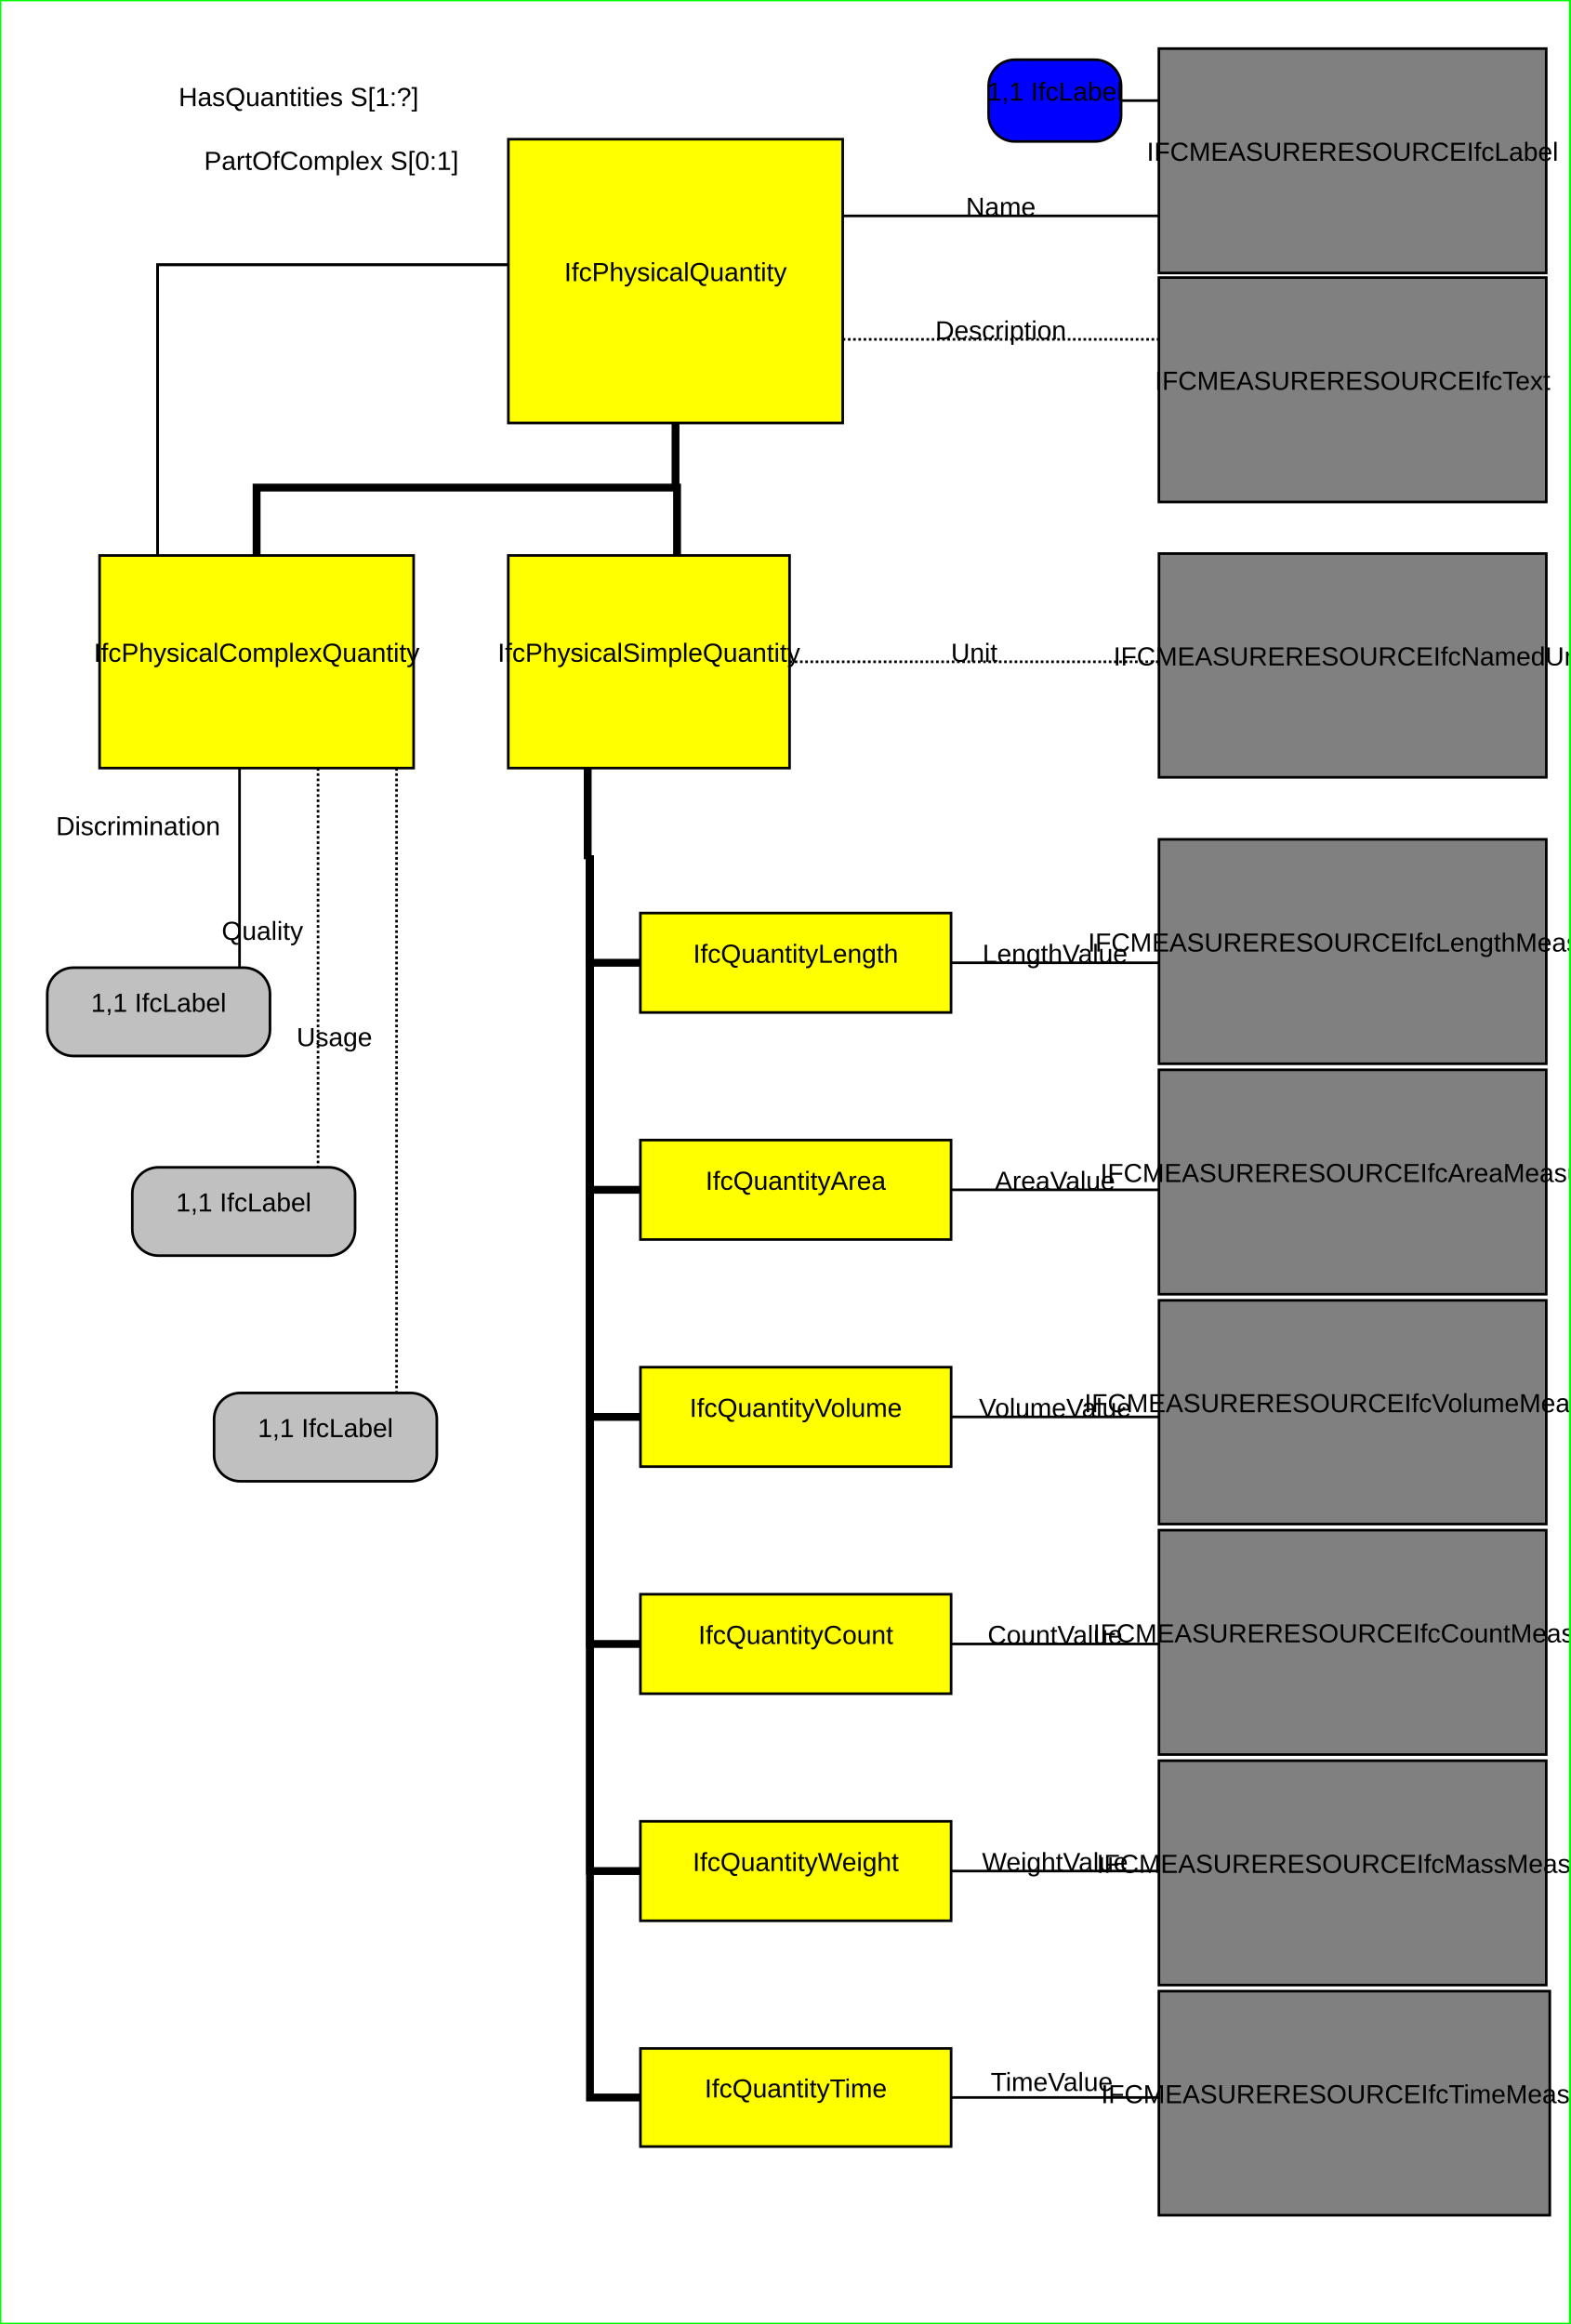
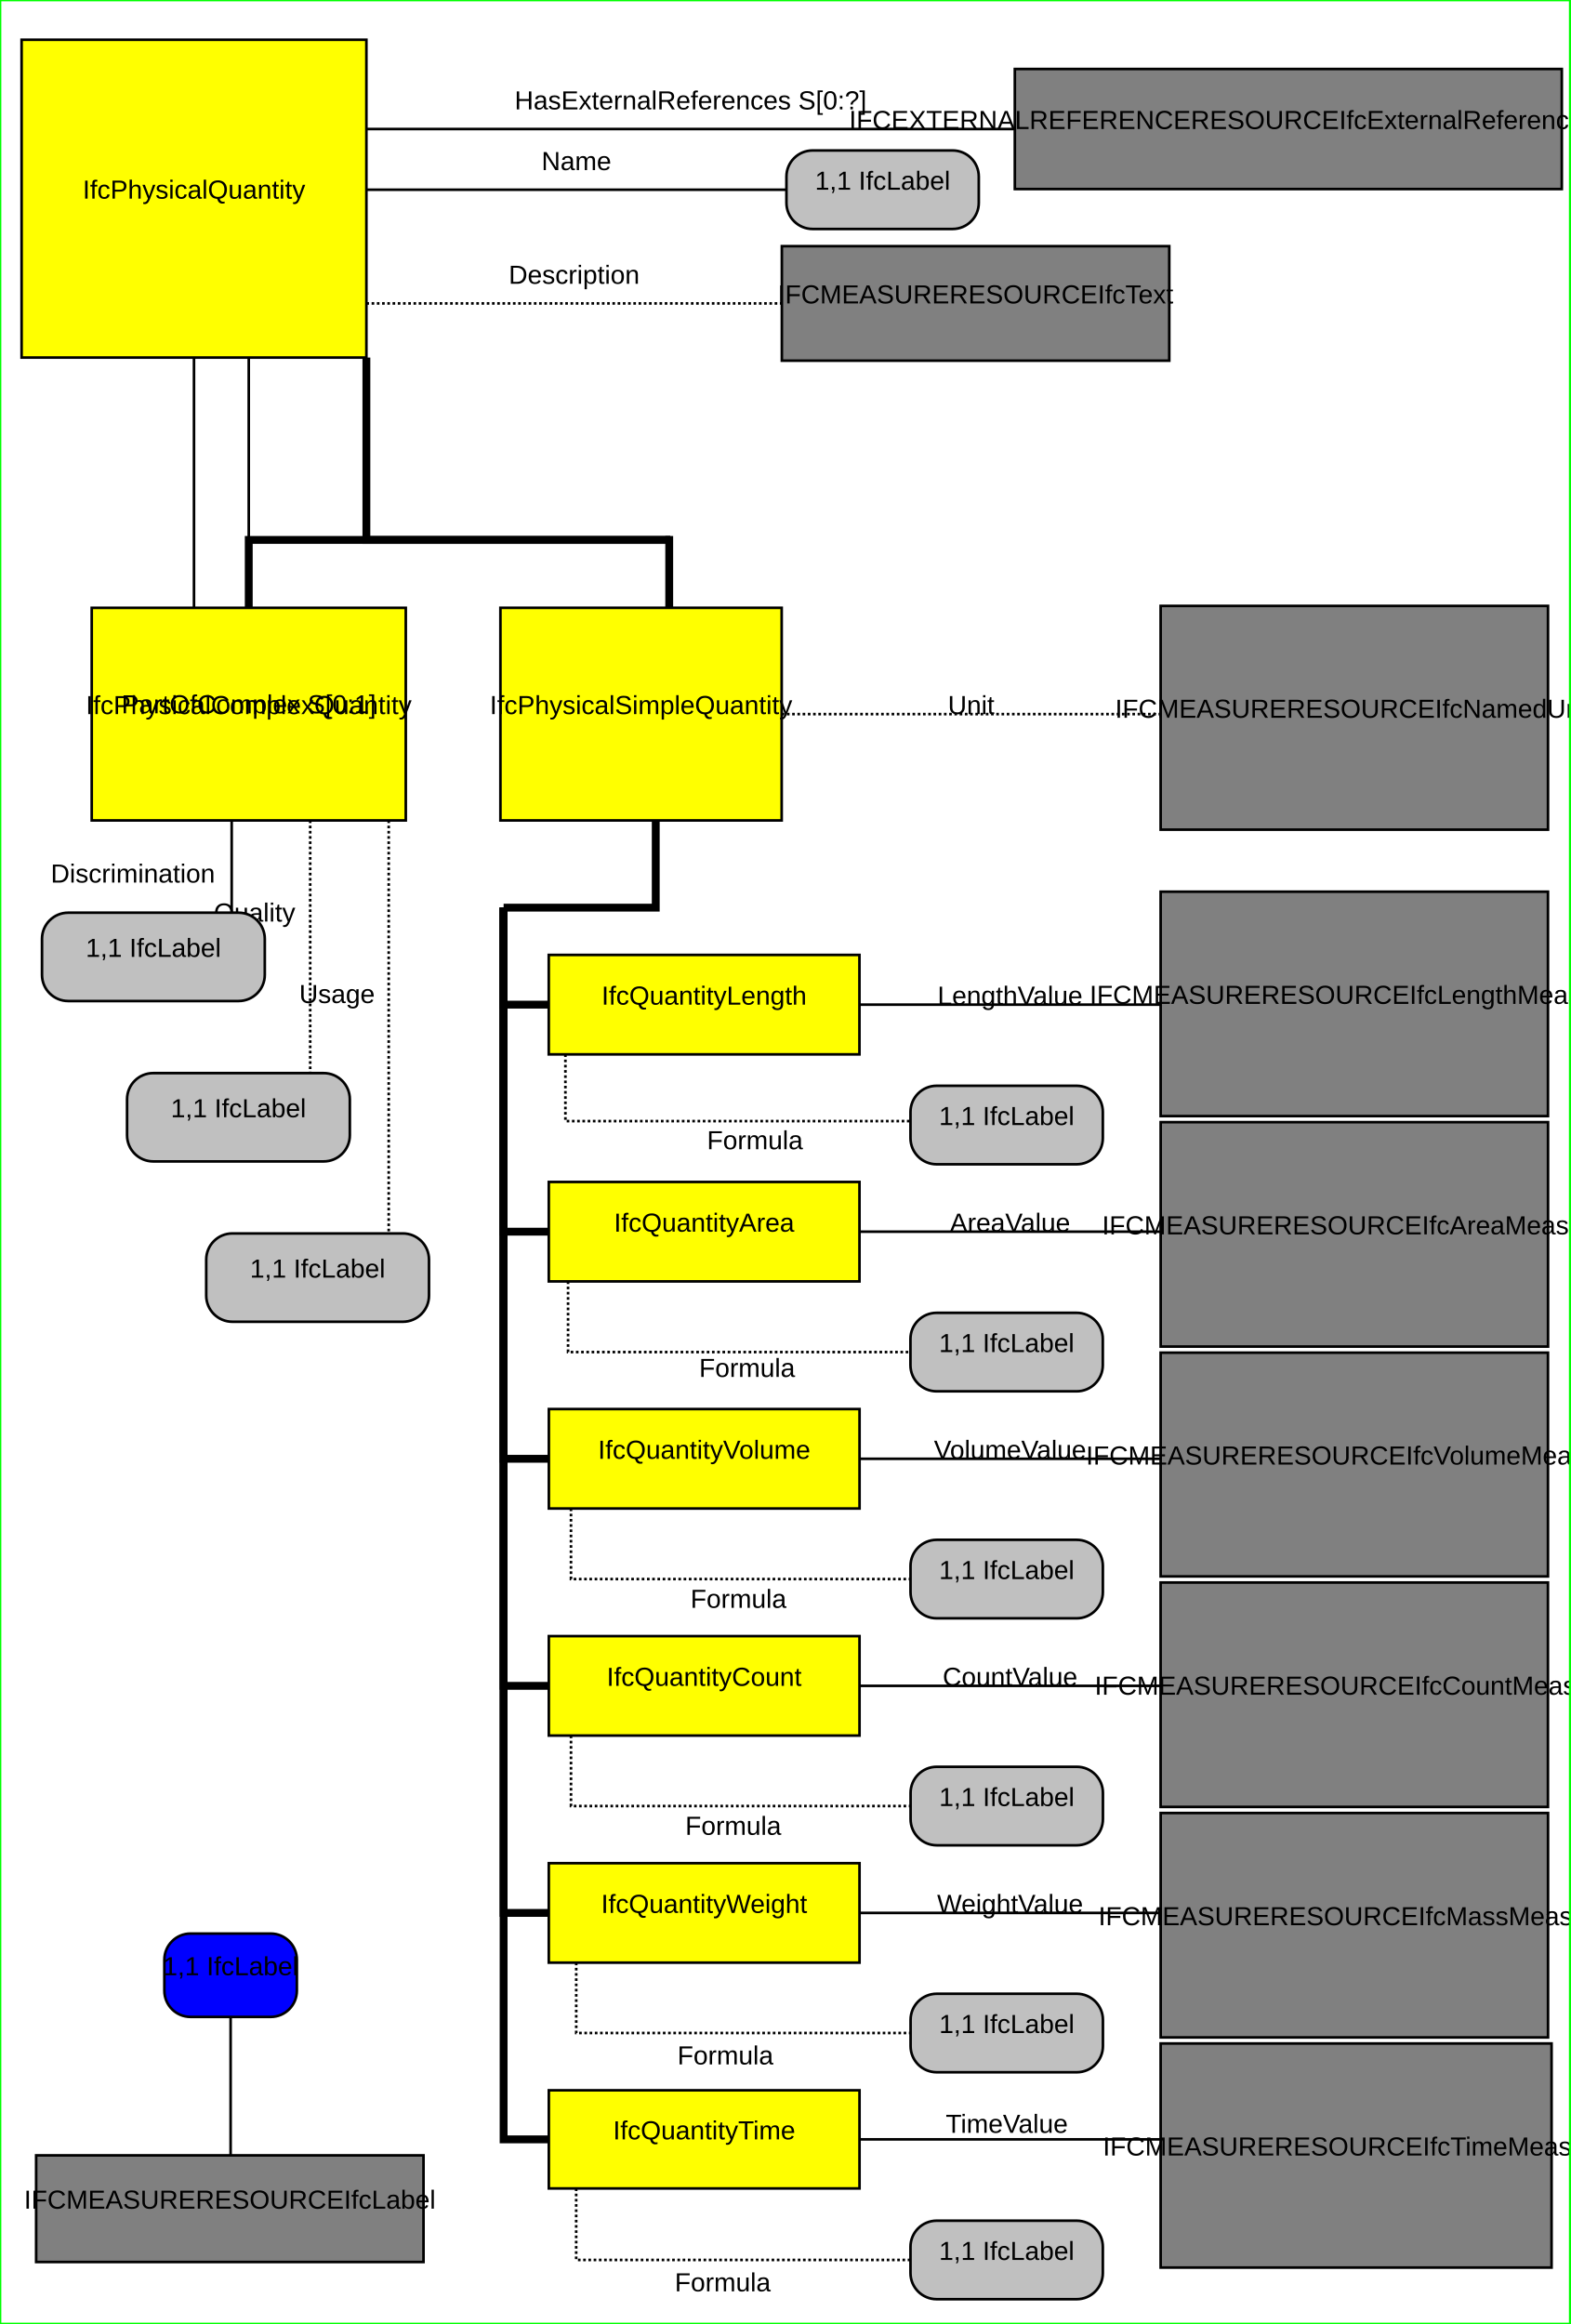
<svg xmlns="http://www.w3.org/2000/svg" version="1.1" width="600" height="888">
  <g id="IfcPhysicalComplexQuantity" fill="yellow">
-     <rect x="38.05" y="212.25" width="120" height="81.237" stroke="black" />
-     <text x="98.05" y="252.869" fill="black" font-family="Arial, Helvetica, sans-serif" font-size="10" alignment-baseline="middle" text-anchor="middle">IfcPhysicalComplexQuantity</text>
+     <rect x="35.05" y="232.25" width="120" height="81.237" stroke="black" />
+     <text x="95.05" y="272.869" fill="black" font-family="Arial, Helvetica, sans-serif" font-size="10" alignment-baseline="middle" text-anchor="middle">IfcPhysicalComplexQuantity</text>
    <g id="HasQuantities">
-       <polyline points="60.198,212.25 60.198,101.156 194.25,101.156 " fill="none" stroke="black" />
-       <text x="114.111" y="40.531" fill="black" font-family="Arial, Helvetica, sans-serif" font-size="10" alignment-baseline="middle" text-anchor="middle">HasQuantities S[1:?]</text>
+       <polyline points="74.125,232.25 74.125,232.25 74.125,136.625 " fill="none" stroke="black" />
+       <text x="74.125" y="81.312" fill="black" font-family="Arial, Helvetica, sans-serif" font-size="10" alignment-baseline="middle" text-anchor="middle">HasQuantities S[1:?]</text>
    </g>
    <g id="Discrimination">
-       <polyline points="91.528,293.487 91.528,369.744 " fill="none" stroke="black" />
-       <text x="52.778" y="319.109" fill="black" font-family="Arial, Helvetica, sans-serif" font-size="10" alignment-baseline="middle" text-anchor="middle">Discrimination</text>
+       <polyline points="88.528,313.487 88.528,348.744 " fill="none" stroke="black" />
+       <text x="50.778" y="337.237" fill="black" font-family="Arial, Helvetica, sans-serif" font-size="10" alignment-baseline="middle" text-anchor="middle">Discrimination</text>
    </g>
    <g id="Quality">
-       <polyline points="121.528,293.487 121.528,446.031 " fill="none" stroke="black" stroke-dasharray="1,1" />
-       <text x="100.278" y="359.131" fill="black" font-family="Arial, Helvetica, sans-serif" font-size="10" alignment-baseline="middle" text-anchor="middle">Quality</text>
+       <polyline points="118.528,313.487 118.528,410.031 " fill="none" stroke="black" stroke-dasharray="1,1" />
+       <text x="97.278" y="352.131" fill="black" font-family="Arial, Helvetica, sans-serif" font-size="10" alignment-baseline="middle" text-anchor="middle">Quality</text>
    </g>
    <g id="Usage">
-       <polyline points="151.528,293.487 151.528,532.244 " fill="none" stroke="black" stroke-dasharray="1,1" />
-       <text x="127.778" y="399.737" fill="black" font-family="Arial, Helvetica, sans-serif" font-size="10" alignment-baseline="middle" text-anchor="middle">Usage</text>
+       <polyline points="148.528,313.487 148.528,471.294 " fill="none" stroke="black" stroke-dasharray="1,1" />
+       <text x="128.778" y="383.262" fill="black" font-family="Arial, Helvetica, sans-serif" font-size="10" alignment-baseline="middle" text-anchor="middle">Usage</text>
    </g>
  </g>
  <g id="IfcPhysicalQuantity" fill="yellow">
-     <rect x="194.25" y="53.188" width="127.75" height="108.437" stroke="black" />
-     <polyline points="258.125,161.625 258.125,186.306 " fill="none" stroke="black" stroke-width="3" />
-     <polyline points="258.125,186.306 258.711,186.306 258.711,212.238 " fill="none" stroke="black" stroke-width="3" />
-     <polyline points="258.125,186.306 98.05,186.306 98.05,212.25 " fill="none" stroke="black" stroke-width="3" />
-     <text x="258.125" y="107.406" fill="black" font-family="Arial, Helvetica, sans-serif" font-size="10" alignment-baseline="middle" text-anchor="middle">IfcPhysicalQuantity</text>
+     <rect x="8.25" y="15.187" width="131.75" height="121.437" stroke="black" />
+     <polyline points="140,136.625 140,206.306 256.125,206.306 " fill="none" stroke="black" stroke-width="3" />
+     <polyline points="256.125,206.306 255.711,206.306 255.711,232.238 " fill="none" stroke="black" stroke-width="3" />
+     <polyline points="256.125,206.306 95.05,206.306 95.05,232.25 " fill="none" stroke="black" stroke-width="3" />
+     <text x="74.125" y="75.906" fill="black" font-family="Arial, Helvetica, sans-serif" font-size="10" alignment-baseline="middle" text-anchor="middle">IfcPhysicalQuantity</text>
    <g id="Name">
-       <polyline points="322,82.491 442.812,82.491 " fill="none" stroke="black" />
-       <text x="382.406" y="82.491" fill="black" font-family="Arial, Helvetica, sans-serif" font-size="10" alignment-baseline="middle" text-anchor="middle">Name</text>
+       <polyline points="140,72.492 140,72.492 300.5,72.492 " fill="none" stroke="black" />
+       <text x="220.25" y="64.992" fill="black" font-family="Arial, Helvetica, sans-serif" font-size="10" alignment-baseline="middle" text-anchor="middle">Name</text>
    </g>
    <g id="Description">
-       <polyline points="322,129.674 442.812,129.674 " fill="none" stroke="black" stroke-dasharray="1,1" />
-       <text x="382.406" y="129.674" fill="black" font-family="Arial, Helvetica, sans-serif" font-size="10" alignment-baseline="middle" text-anchor="middle">Description</text>
+       <polyline points="140,115.937 140,115.937 298.75,115.937 " fill="none" stroke="black" stroke-dasharray="1,1" />
+       <text x="219.375" y="108.437" fill="black" font-family="Arial, Helvetica, sans-serif" font-size="10" alignment-baseline="middle" text-anchor="middle">Description</text>
+     </g>
+     <g id="HasExternalReferences">
+       <polyline points="140,49.3 140,49.3 387.775,49.3 " fill="none" stroke="black" />
+       <text x="263.887" y="41.8" fill="black" font-family="Arial, Helvetica, sans-serif" font-size="10" alignment-baseline="middle" text-anchor="middle">HasExternalReferences S[0:?]</text>
    </g>
    <g id="PartOfComplex">
-       <polyline points="60.198,212.25 60.198,101.156 194.25,101.156 " fill="none" stroke="black" />
-       <text x="126.611" y="64.906" fill="black" font-family="Arial, Helvetica, sans-serif" font-size="10" alignment-baseline="middle" text-anchor="middle">PartOfComplex S[0:1]</text>
+       <polyline points="95.05,136.625 95.05,136.625 95.05,232.25 " fill="none" stroke="black" />
+       <text x="95.05" y="272.563" fill="black" font-family="Arial, Helvetica, sans-serif" font-size="10" alignment-baseline="middle" text-anchor="middle">PartOfComplex S[0:1]</text>
    </g>
  </g>
  <g id="IfcPhysicalSimpleQuantity" fill="yellow">
-     <rect x="194.213" y="212.238" width="107.475" height="81.25" stroke="black" />
-     <polyline points="224.56,293.487 224.56,326.812 225.431,326.812 " fill="none" stroke="black" stroke-width="3" />
-     <polyline points="225.431,326.812 225.431,367.875 244.687,367.875 " fill="none" stroke="black" stroke-width="3" />
-     <polyline points="225.431,326.812 225.431,454.625 244.7,454.625 " fill="none" stroke="black" stroke-width="3" />
-     <polyline points="225.431,326.812 225.431,541.4 244.725,541.4 " fill="none" stroke="black" stroke-width="3" />
-     <polyline points="225.431,326.812 225.431,628.162 244.712,628.162 " fill="none" stroke="black" stroke-width="3" />
-     <polyline points="225.431,326.812 225.431,714.925 244.7,714.925 " fill="none" stroke="black" stroke-width="3" />
-     <polyline points="225.431,326.812 225.431,801.45 244.713,801.45 " fill="none" stroke="black" stroke-width="3" />
-     <text x="247.95" y="252.863" fill="black" font-family="Arial, Helvetica, sans-serif" font-size="10" alignment-baseline="middle" text-anchor="middle">IfcPhysicalSimpleQuantity</text>
+     <rect x="191.213" y="232.238" width="107.475" height="81.25" stroke="black" />
+     <polyline points="250.56,313.488 250.56,346.812 192.431,346.812 " fill="none" stroke="black" stroke-width="3" />
+     <polyline points="192.431,346.812 192.431,383.875 209.687,383.875 " fill="none" stroke="black" stroke-width="3" />
+     <polyline points="192.431,346.812 192.431,470.625 209.7,470.625 " fill="none" stroke="black" stroke-width="3" />
+     <polyline points="192.431,346.812 192.431,557.4 209.725,557.4 " fill="none" stroke="black" stroke-width="3" />
+     <polyline points="192.431,346.812 192.431,644.162 209.712,644.162 " fill="none" stroke="black" stroke-width="3" />
+     <polyline points="192.431,346.812 192.431,730.925 209.7,730.925 " fill="none" stroke="black" stroke-width="3" />
+     <polyline points="192.431,346.812 192.431,817.45 209.713,817.45 " fill="none" stroke="black" stroke-width="3" />
+     <text x="244.95" y="272.863" fill="black" font-family="Arial, Helvetica, sans-serif" font-size="10" alignment-baseline="middle" text-anchor="middle">IfcPhysicalSimpleQuantity</text>
    <g id="Unit">
-       <polyline points="301.688,252.863 442.85,252.863 " fill="none" stroke="black" stroke-dasharray="1,1" />
-       <text x="372.269" y="252.863" fill="black" font-family="Arial, Helvetica, sans-serif" font-size="10" alignment-baseline="middle" text-anchor="middle">Unit</text>
+       <polyline points="298.688,272.862 443.487,272.862 " fill="none" stroke="black" stroke-dasharray="1,1" />
+       <text x="371.087" y="272.862" fill="black" font-family="Arial, Helvetica, sans-serif" font-size="10" alignment-baseline="middle" text-anchor="middle">Unit</text>
    </g>
  </g>
  <g id="IfcQuantityArea" fill="yellow">
-     <rect x="244.7" y="435.625" width="118.713" height="38" stroke="black" />
-     <text x="304.056" y="454.625" fill="black" font-family="Arial, Helvetica, sans-serif" font-size="10" alignment-baseline="middle" text-anchor="middle">IfcQuantityArea</text>
+     <rect x="209.7" y="451.625" width="118.713" height="38" stroke="black" />
+     <text x="269.056" y="470.625" fill="black" font-family="Arial, Helvetica, sans-serif" font-size="10" alignment-baseline="middle" text-anchor="middle">IfcQuantityArea</text>
    <g id="AreaValue">
-       <polyline points="363.412,454.625 442.825,454.625 " fill="none" stroke="black" />
-       <text x="403.119" y="454.625" fill="black" font-family="Arial, Helvetica, sans-serif" font-size="10" alignment-baseline="middle" text-anchor="middle">AreaValue</text>
+       <polyline points="328.413,470.625 443.5,470.625 " fill="none" stroke="black" />
+       <text x="385.956" y="470.625" fill="black" font-family="Arial, Helvetica, sans-serif" font-size="10" alignment-baseline="middle" text-anchor="middle">AreaValue</text>
+     </g>
+     <g id="Formula">
+       <polyline points="217.056,489.625 217.056,516.625 347.887,516.625 " fill="none" stroke="black" stroke-dasharray="1,1" />
+       <text x="285.472" y="526.125" fill="black" font-family="Arial, Helvetica, sans-serif" font-size="10" alignment-baseline="middle" text-anchor="middle">Formula</text>
    </g>
  </g>
  <g id="IfcQuantityCount" fill="yellow">
-     <rect x="244.712" y="609.162" width="118.713" height="38" stroke="black" />
-     <text x="304.069" y="628.162" fill="black" font-family="Arial, Helvetica, sans-serif" font-size="10" alignment-baseline="middle" text-anchor="middle">IfcQuantityCount</text>
+     <rect x="209.712" y="625.162" width="118.713" height="38" stroke="black" />
+     <text x="269.069" y="644.162" fill="black" font-family="Arial, Helvetica, sans-serif" font-size="10" alignment-baseline="middle" text-anchor="middle">IfcQuantityCount</text>
    <g id="CountValue">
-       <polyline points="363.425,628.162 442.837,628.162 " fill="none" stroke="black" />
-       <text x="403.131" y="628.162" fill="black" font-family="Arial, Helvetica, sans-serif" font-size="10" alignment-baseline="middle" text-anchor="middle">CountValue</text>
+       <polyline points="328.425,644.162 443.475,644.162 " fill="none" stroke="black" />
+       <text x="385.95" y="644.162" fill="black" font-family="Arial, Helvetica, sans-serif" font-size="10" alignment-baseline="middle" text-anchor="middle">CountValue</text>
+     </g>
+     <g id="Formula">
+       <polyline points="218.181,663.162 218.181,690.087 347.937,690.087 " fill="none" stroke="black" stroke-dasharray="1,1" />
+       <text x="280.181" y="701.087" fill="black" font-family="Arial, Helvetica, sans-serif" font-size="10" alignment-baseline="middle" text-anchor="middle">Formula</text>
    </g>
  </g>
  <g id="IfcQuantityLength" fill="yellow">
-     <rect x="244.688" y="348.875" width="118.713" height="38" stroke="black" />
-     <text x="304.044" y="367.875" fill="black" font-family="Arial, Helvetica, sans-serif" font-size="10" alignment-baseline="middle" text-anchor="middle">IfcQuantityLength</text>
+     <rect x="209.688" y="364.875" width="118.713" height="38" stroke="black" />
+     <text x="269.044" y="383.875" fill="black" font-family="Arial, Helvetica, sans-serif" font-size="10" alignment-baseline="middle" text-anchor="middle">IfcQuantityLength</text>
    <g id="LengthValue">
-       <polyline points="363.4,367.875 442.85,367.875 " fill="none" stroke="black" />
-       <text x="403.125" y="367.875" fill="black" font-family="Arial, Helvetica, sans-serif" font-size="10" alignment-baseline="middle" text-anchor="middle">LengthValue</text>
+       <polyline points="328.4,383.875 443.487,383.875 " fill="none" stroke="black" />
+       <text x="385.944" y="383.875" fill="black" font-family="Arial, Helvetica, sans-serif" font-size="10" alignment-baseline="middle" text-anchor="middle">LengthValue</text>
+     </g>
+     <g id="Formula">
+       <polyline points="216.044,402.875 216.044,428.375 347.9,428.375 " fill="none" stroke="black" stroke-dasharray="1,1" />
+       <text x="288.472" y="439.125" fill="black" font-family="Arial, Helvetica, sans-serif" font-size="10" alignment-baseline="middle" text-anchor="middle">Formula</text>
    </g>
  </g>
  <g id="IfcQuantityTime" fill="yellow">
-     <rect x="244.713" y="782.7" width="118.713" height="37.5" stroke="black" />
-     <text x="304.069" y="801.45" fill="black" font-family="Arial, Helvetica, sans-serif" font-size="10" alignment-baseline="middle" text-anchor="middle">IfcQuantityTime</text>
+     <rect x="209.713" y="798.7" width="118.713" height="37.5" stroke="black" />
+     <text x="269.069" y="817.45" fill="black" font-family="Arial, Helvetica, sans-serif" font-size="10" alignment-baseline="middle" text-anchor="middle">IfcQuantityTime</text>
    <g id="TimeValue">
-       <polyline points="363.425,801.45 442.812,801.45 " fill="none" stroke="black" />
-       <text x="401.869" y="798.95" fill="black" font-family="Arial, Helvetica, sans-serif" font-size="10" alignment-baseline="middle" text-anchor="middle">TimeValue</text>
+       <polyline points="328.425,817.45 443.487,817.45 " fill="none" stroke="black" />
+       <text x="384.706" y="814.95" fill="black" font-family="Arial, Helvetica, sans-serif" font-size="10" alignment-baseline="middle" text-anchor="middle">TimeValue</text>
+     </g>
+     <g id="Formula">
+       <polyline points="220.163,836.2 220.163,863.525 347.9,863.525 " fill="none" stroke="black" stroke-dasharray="1,1" />
+       <text x="276.163" y="875.525" fill="black" font-family="Arial, Helvetica, sans-serif" font-size="10" alignment-baseline="middle" text-anchor="middle">Formula</text>
    </g>
  </g>
  <g id="IfcQuantityVolume" fill="yellow">
-     <rect x="244.725" y="522.4" width="118.713" height="38" stroke="black" />
-     <text x="304.081" y="541.4" fill="black" font-family="Arial, Helvetica, sans-serif" font-size="10" alignment-baseline="middle" text-anchor="middle">IfcQuantityVolume</text>
+     <rect x="209.725" y="538.4" width="118.713" height="38" stroke="black" />
+     <text x="269.081" y="557.4" fill="black" font-family="Arial, Helvetica, sans-serif" font-size="10" alignment-baseline="middle" text-anchor="middle">IfcQuantityVolume</text>
    <g id="VolumeValue">
-       <polyline points="363.437,541.4 442.85,541.4 " fill="none" stroke="black" />
-       <text x="403.144" y="541.4" fill="black" font-family="Arial, Helvetica, sans-serif" font-size="10" alignment-baseline="middle" text-anchor="middle">VolumeValue</text>
+       <polyline points="328.437,557.4 443.487,557.4 " fill="none" stroke="black" />
+       <text x="385.962" y="557.4" fill="black" font-family="Arial, Helvetica, sans-serif" font-size="10" alignment-baseline="middle" text-anchor="middle">VolumeValue</text>
+     </g>
+     <g id="Formula">
+       <polyline points="218.175,576.4 218.175,603.362 347.912,603.362 " fill="none" stroke="black" stroke-dasharray="1,1" />
+       <text x="282.175" y="614.362" fill="black" font-family="Arial, Helvetica, sans-serif" font-size="10" alignment-baseline="middle" text-anchor="middle">Formula</text>
    </g>
  </g>
  <g id="IfcQuantityWeight" fill="yellow">
-     <rect x="244.7" y="695.925" width="118.725" height="38" stroke="black" />
-     <text x="304.062" y="714.925" fill="black" font-family="Arial, Helvetica, sans-serif" font-size="10" alignment-baseline="middle" text-anchor="middle">IfcQuantityWeight</text>
+     <rect x="209.7" y="711.925" width="118.725" height="38" stroke="black" />
+     <text x="269.062" y="730.925" fill="black" font-family="Arial, Helvetica, sans-serif" font-size="10" alignment-baseline="middle" text-anchor="middle">IfcQuantityWeight</text>
    <g id="WeightValue">
-       <polyline points="363.425,714.925 442.825,714.925 " fill="none" stroke="black" />
-       <text x="403.125" y="714.925" fill="black" font-family="Arial, Helvetica, sans-serif" font-size="10" alignment-baseline="middle" text-anchor="middle">WeightValue</text>
+       <polyline points="328.425,730.925 443.5,730.925 " fill="none" stroke="black" />
+       <text x="385.962" y="730.925" fill="black" font-family="Arial, Helvetica, sans-serif" font-size="10" alignment-baseline="middle" text-anchor="middle">WeightValue</text>
+     </g>
+     <g id="Formula">
+       <polyline points="220.181,749.925 220.181,776.813 347.937,776.813 " fill="none" stroke="black" stroke-dasharray="1,1" />
+       <text x="277.181" y="788.813" fill="black" font-family="Arial, Helvetica, sans-serif" font-size="10" alignment-baseline="middle" text-anchor="middle">Formula</text>
    </g>
  </g>
  <g id="IFCMEASURERESOURCE">
    <g id="IfcLengthMeasure" fill="grey">
-       <rect x="442.85" y="320.712" width="148" height="85.75" stroke="black" />
-       <text x="516.85" y="363.587" fill="black" font-family="Arial, Helvetica, sans-serif" font-size="10" alignment-baseline="middle" text-anchor="middle">IFCMEASURERESOURCE
+       <rect x="443.487" y="340.712" width="148" height="85.75" stroke="black" />
+       <text x="517.487" y="383.587" fill="black" font-family="Arial, Helvetica, sans-serif" font-size="10" alignment-baseline="middle" text-anchor="middle">IFCMEASURERESOURCE
IfcLengthMeasure</text>
    </g>
    <g id="IfcAreaMeasure" fill="grey">
-       <rect x="442.825" y="408.775" width="148.012" height="85.75" stroke="black" />
-       <text x="516.831" y="451.65" fill="black" font-family="Arial, Helvetica, sans-serif" font-size="10" alignment-baseline="middle" text-anchor="middle">IFCMEASURERESOURCE
+       <rect x="443.5" y="428.775" width="148.012" height="85.75" stroke="black" />
+       <text x="517.506" y="471.65" fill="black" font-family="Arial, Helvetica, sans-serif" font-size="10" alignment-baseline="middle" text-anchor="middle">IFCMEASURERESOURCE
IfcAreaMeasure</text>
    </g>
    <g id="IfcVolumeMeasure" fill="grey">
-       <rect x="442.85" y="496.85" width="148" height="85.5" stroke="black" />
-       <text x="516.85" y="539.6" fill="black" font-family="Arial, Helvetica, sans-serif" font-size="10" alignment-baseline="middle" text-anchor="middle">IFCMEASURERESOURCE
+       <rect x="443.487" y="516.85" width="148" height="85.5" stroke="black" />
+       <text x="517.487" y="559.6" fill="black" font-family="Arial, Helvetica, sans-serif" font-size="10" alignment-baseline="middle" text-anchor="middle">IFCMEASURERESOURCE
IfcVolumeMeasure</text>
    </g>
    <g id="IfcCountMeasure" fill="grey">
-       <rect x="442.837" y="584.675" width="148" height="85.75" stroke="black" />
-       <text x="516.837" y="627.55" fill="black" font-family="Arial, Helvetica, sans-serif" font-size="10" alignment-baseline="middle" text-anchor="middle">IFCMEASURERESOURCE
+       <rect x="443.475" y="604.675" width="148" height="85.75" stroke="black" />
+       <text x="517.475" y="647.55" fill="black" font-family="Arial, Helvetica, sans-serif" font-size="10" alignment-baseline="middle" text-anchor="middle">IFCMEASURERESOURCE
IfcCountMeasure</text>
    </g>
    <g id="IfcMassMeasure" fill="grey">
-       <rect x="442.825" y="672.75" width="148.012" height="85.75" stroke="black" />
-       <text x="516.831" y="715.625" fill="black" font-family="Arial, Helvetica, sans-serif" font-size="10" alignment-baseline="middle" text-anchor="middle">IFCMEASURERESOURCE
+       <rect x="443.5" y="692.75" width="148.012" height="85.75" stroke="black" />
+       <text x="517.506" y="735.625" fill="black" font-family="Arial, Helvetica, sans-serif" font-size="10" alignment-baseline="middle" text-anchor="middle">IFCMEASURERESOURCE
IfcMassMeasure</text>
    </g>
    <g id="IfcLabel" fill="grey">
-       <rect x="442.812" y="18.563" width="148.012" height="85.75" stroke="black" />
-       <text x="516.819" y="61.438" fill="black" font-family="Arial, Helvetica, sans-serif" font-size="10" alignment-baseline="middle" text-anchor="middle">IFCMEASURERESOURCE
+       <rect x="13.813" y="823.562" width="148.012" height="40.75" stroke="black" />
+       <text x="87.819" y="843.937" fill="black" font-family="Arial, Helvetica, sans-serif" font-size="10" alignment-baseline="middle" text-anchor="middle">IFCMEASURERESOURCE
IfcLabel</text>
    </g>
    <g id="IfcText" fill="grey">
-       <rect x="442.812" y="106.062" width="148.038" height="85.75" stroke="black" />
-       <text x="516.831" y="148.937" fill="black" font-family="Arial, Helvetica, sans-serif" font-size="10" alignment-baseline="middle" text-anchor="middle">IFCMEASURERESOURCE
+       <rect x="298.75" y="94.062" width="148.038" height="43.75" stroke="black" />
+       <text x="372.769" y="115.937" fill="black" font-family="Arial, Helvetica, sans-serif" font-size="10" alignment-baseline="middle" text-anchor="middle">IFCMEASURERESOURCE
IfcText</text>
    </g>
    <g id="IfcNamedUnit" fill="grey">
-       <rect x="442.85" y="211.512" width="148.012" height="85.5" stroke="black" />
-       <text x="516.856" y="254.262" fill="black" font-family="Arial, Helvetica, sans-serif" font-size="10" alignment-baseline="middle" text-anchor="middle">IFCMEASURERESOURCE
+       <rect x="443.487" y="231.512" width="148.012" height="85.5" stroke="black" />
+       <text x="517.494" y="274.262" fill="black" font-family="Arial, Helvetica, sans-serif" font-size="10" alignment-baseline="middle" text-anchor="middle">IFCMEASURERESOURCE
IfcNamedUnit</text>
    </g>
    <g id="IfcSiUnit" />
    <g id="IfcUnitEnum" />
    <g id="IfcTimeMeasure" fill="grey">
-       <rect x="442.812" y="760.812" width="149.375" height="85.625" stroke="black" />
-       <text x="517.5" y="803.625" fill="black" font-family="Arial, Helvetica, sans-serif" font-size="10" alignment-baseline="middle" text-anchor="middle">IFCMEASURERESOURCE
+       <rect x="443.487" y="780.812" width="149.375" height="85.625" stroke="black" />
+       <text x="518.175" y="823.625" fill="black" font-family="Arial, Helvetica, sans-serif" font-size="10" alignment-baseline="middle" text-anchor="middle">IFCMEASURERESOURCE
IfcTimeMeasure</text>
    </g>
  </g>
+   <g id="IFCEXTERNALREFERENCERESOURCE">
+     <g id="IfcExternalReferenceRelationship" fill="grey">
+       <rect x="387.775" y="26.362" width="209" height="45.875" stroke="black" />
+       <text x="492.275" y="49.3" fill="black" font-family="Arial, Helvetica, sans-serif" font-size="10" alignment-baseline="middle" text-anchor="middle">IFCEXTERNALREFERENCERESOURCE
+ IfcExternalReferenceRelationship</text>
+     </g>
+   </g>
  <g id="1,1 IfcLabel" fill="blue">
-     <rect x="377.756" y="22.813" width="50.625" height="31.25" rx="10" ry="10" stroke="black" />
-     <polyline points="428.381,38.438 442.812,38.438 " fill="none" stroke="black" />
-     <text x="403.069" y="38.438" fill="black" font-family="Arial, Helvetica, sans-serif" font-size="10" alignment-baseline="middle" text-anchor="middle">1,1 IfcLabel</text>
-     <g id="1,1 IfcLabel" fill="silver">
-       <rect x="81.8" y="532.244" width="85.125" height="33.75" rx="10" ry="10" stroke="black" />
-       <text x="124.362" y="549.119" fill="black" font-family="Arial, Helvetica, sans-serif" font-size="10" alignment-baseline="middle" text-anchor="middle">1,1 IfcLabel</text>
-     </g>
-     <g id="1,1 IfcLabel" fill="silver">
-       <rect x="18.05" y="369.744" width="85.125" height="33.75" rx="10" ry="10" stroke="black" />
-       <text x="60.612" y="386.619" fill="black" font-family="Arial, Helvetica, sans-serif" font-size="10" alignment-baseline="middle" text-anchor="middle">1,1 IfcLabel</text>
-     </g>
-     <g id="1,1 IfcLabel" fill="silver">
-       <rect x="50.55" y="446.031" width="85.125" height="33.75" rx="10" ry="10" stroke="black" />
-       <text x="93.112" y="462.906" fill="black" font-family="Arial, Helvetica, sans-serif" font-size="10" alignment-baseline="middle" text-anchor="middle">1,1 IfcLabel</text>
+     <rect x="62.806" y="738.813" width="50.625" height="31.85" rx="10" ry="10" stroke="black" />
+     <polyline points="88.119,770.663 88.119,823.562 88.119,823.562 " fill="none" stroke="black" />
+     <text x="88.119" y="754.738" fill="black" font-family="Arial, Helvetica, sans-serif" font-size="10" alignment-baseline="middle" text-anchor="middle">1,1 IfcLabel</text>
+     <g id="1,1 IfcLabel" fill="silver">
+       <rect x="78.8" y="471.294" width="85.125" height="33.75" rx="10" ry="10" stroke="black" />
+       <text x="121.362" y="488.169" fill="black" font-family="Arial, Helvetica, sans-serif" font-size="10" alignment-baseline="middle" text-anchor="middle">1,1 IfcLabel</text>
+     </g>
+     <g id="1,1 IfcLabel" fill="silver">
+       <rect x="16.05" y="348.744" width="85.125" height="33.75" rx="10" ry="10" stroke="black" />
+       <text x="58.612" y="365.619" fill="black" font-family="Arial, Helvetica, sans-serif" font-size="10" alignment-baseline="middle" text-anchor="middle">1,1 IfcLabel</text>
+     </g>
+     <g id="1,1 IfcLabel" fill="silver">
+       <rect x="48.55" y="410.031" width="85.125" height="33.75" rx="10" ry="10" stroke="black" />
+       <text x="91.113" y="426.906" fill="black" font-family="Arial, Helvetica, sans-serif" font-size="10" alignment-baseline="middle" text-anchor="middle">1,1 IfcLabel</text>
+     </g>
+     <g id="1,1 IfcLabel" fill="silver">
+       <rect x="347.9" y="414.875" width="73.5" height="30" rx="10" ry="10" stroke="black" />
+       <text x="384.65" y="429.875" fill="black" font-family="Arial, Helvetica, sans-serif" font-size="10" alignment-baseline="middle" text-anchor="middle">1,1 IfcLabel</text>
+     </g>
+     <g id="1,1 IfcLabel" fill="silver">
+       <rect x="347.937" y="761.812" width="73.5" height="30" rx="10" ry="10" stroke="black" />
+       <text x="384.687" y="776.812" fill="black" font-family="Arial, Helvetica, sans-serif" font-size="10" alignment-baseline="middle" text-anchor="middle">1,1 IfcLabel</text>
+     </g>
+     <g id="1,1 IfcLabel" fill="silver">
+       <rect x="347.9" y="848.525" width="73.5" height="30" rx="10" ry="10" stroke="black" />
+       <text x="384.65" y="863.525" fill="black" font-family="Arial, Helvetica, sans-serif" font-size="10" alignment-baseline="middle" text-anchor="middle">1,1 IfcLabel</text>
+     </g>
+     <g id="1,1 IfcLabel" fill="silver">
+       <rect x="347.937" y="675.087" width="73.5" height="30" rx="10" ry="10" stroke="black" />
+       <text x="384.687" y="690.087" fill="black" font-family="Arial, Helvetica, sans-serif" font-size="10" alignment-baseline="middle" text-anchor="middle">1,1 IfcLabel</text>
+     </g>
+     <g id="1,1 IfcLabel" fill="silver">
+       <rect x="347.912" y="588.362" width="73.5" height="30" rx="10" ry="10" stroke="black" />
+       <text x="384.662" y="603.362" fill="black" font-family="Arial, Helvetica, sans-serif" font-size="10" alignment-baseline="middle" text-anchor="middle">1,1 IfcLabel</text>
+     </g>
+     <g id="1,1 IfcLabel" fill="silver">
+       <rect x="347.887" y="501.625" width="73.5" height="30" rx="10" ry="10" stroke="black" />
+       <text x="384.637" y="516.625" fill="black" font-family="Arial, Helvetica, sans-serif" font-size="10" alignment-baseline="middle" text-anchor="middle">1,1 IfcLabel</text>
+     </g>
+     <g id="1,1 IfcLabel" fill="silver">
+       <rect x="300.5" y="57.492" width="73.5" height="30" rx="10" ry="10" stroke="black" />
+       <text x="337.25" y="72.492" fill="black" font-family="Arial, Helvetica, sans-serif" font-size="10" alignment-baseline="middle" text-anchor="middle">1,1 IfcLabel</text>
    </g>
  </g>
  <g>
    <rect x="0" y="0" width="600" height="888" fill="none" stroke="lime" />
  </g>
</svg>
